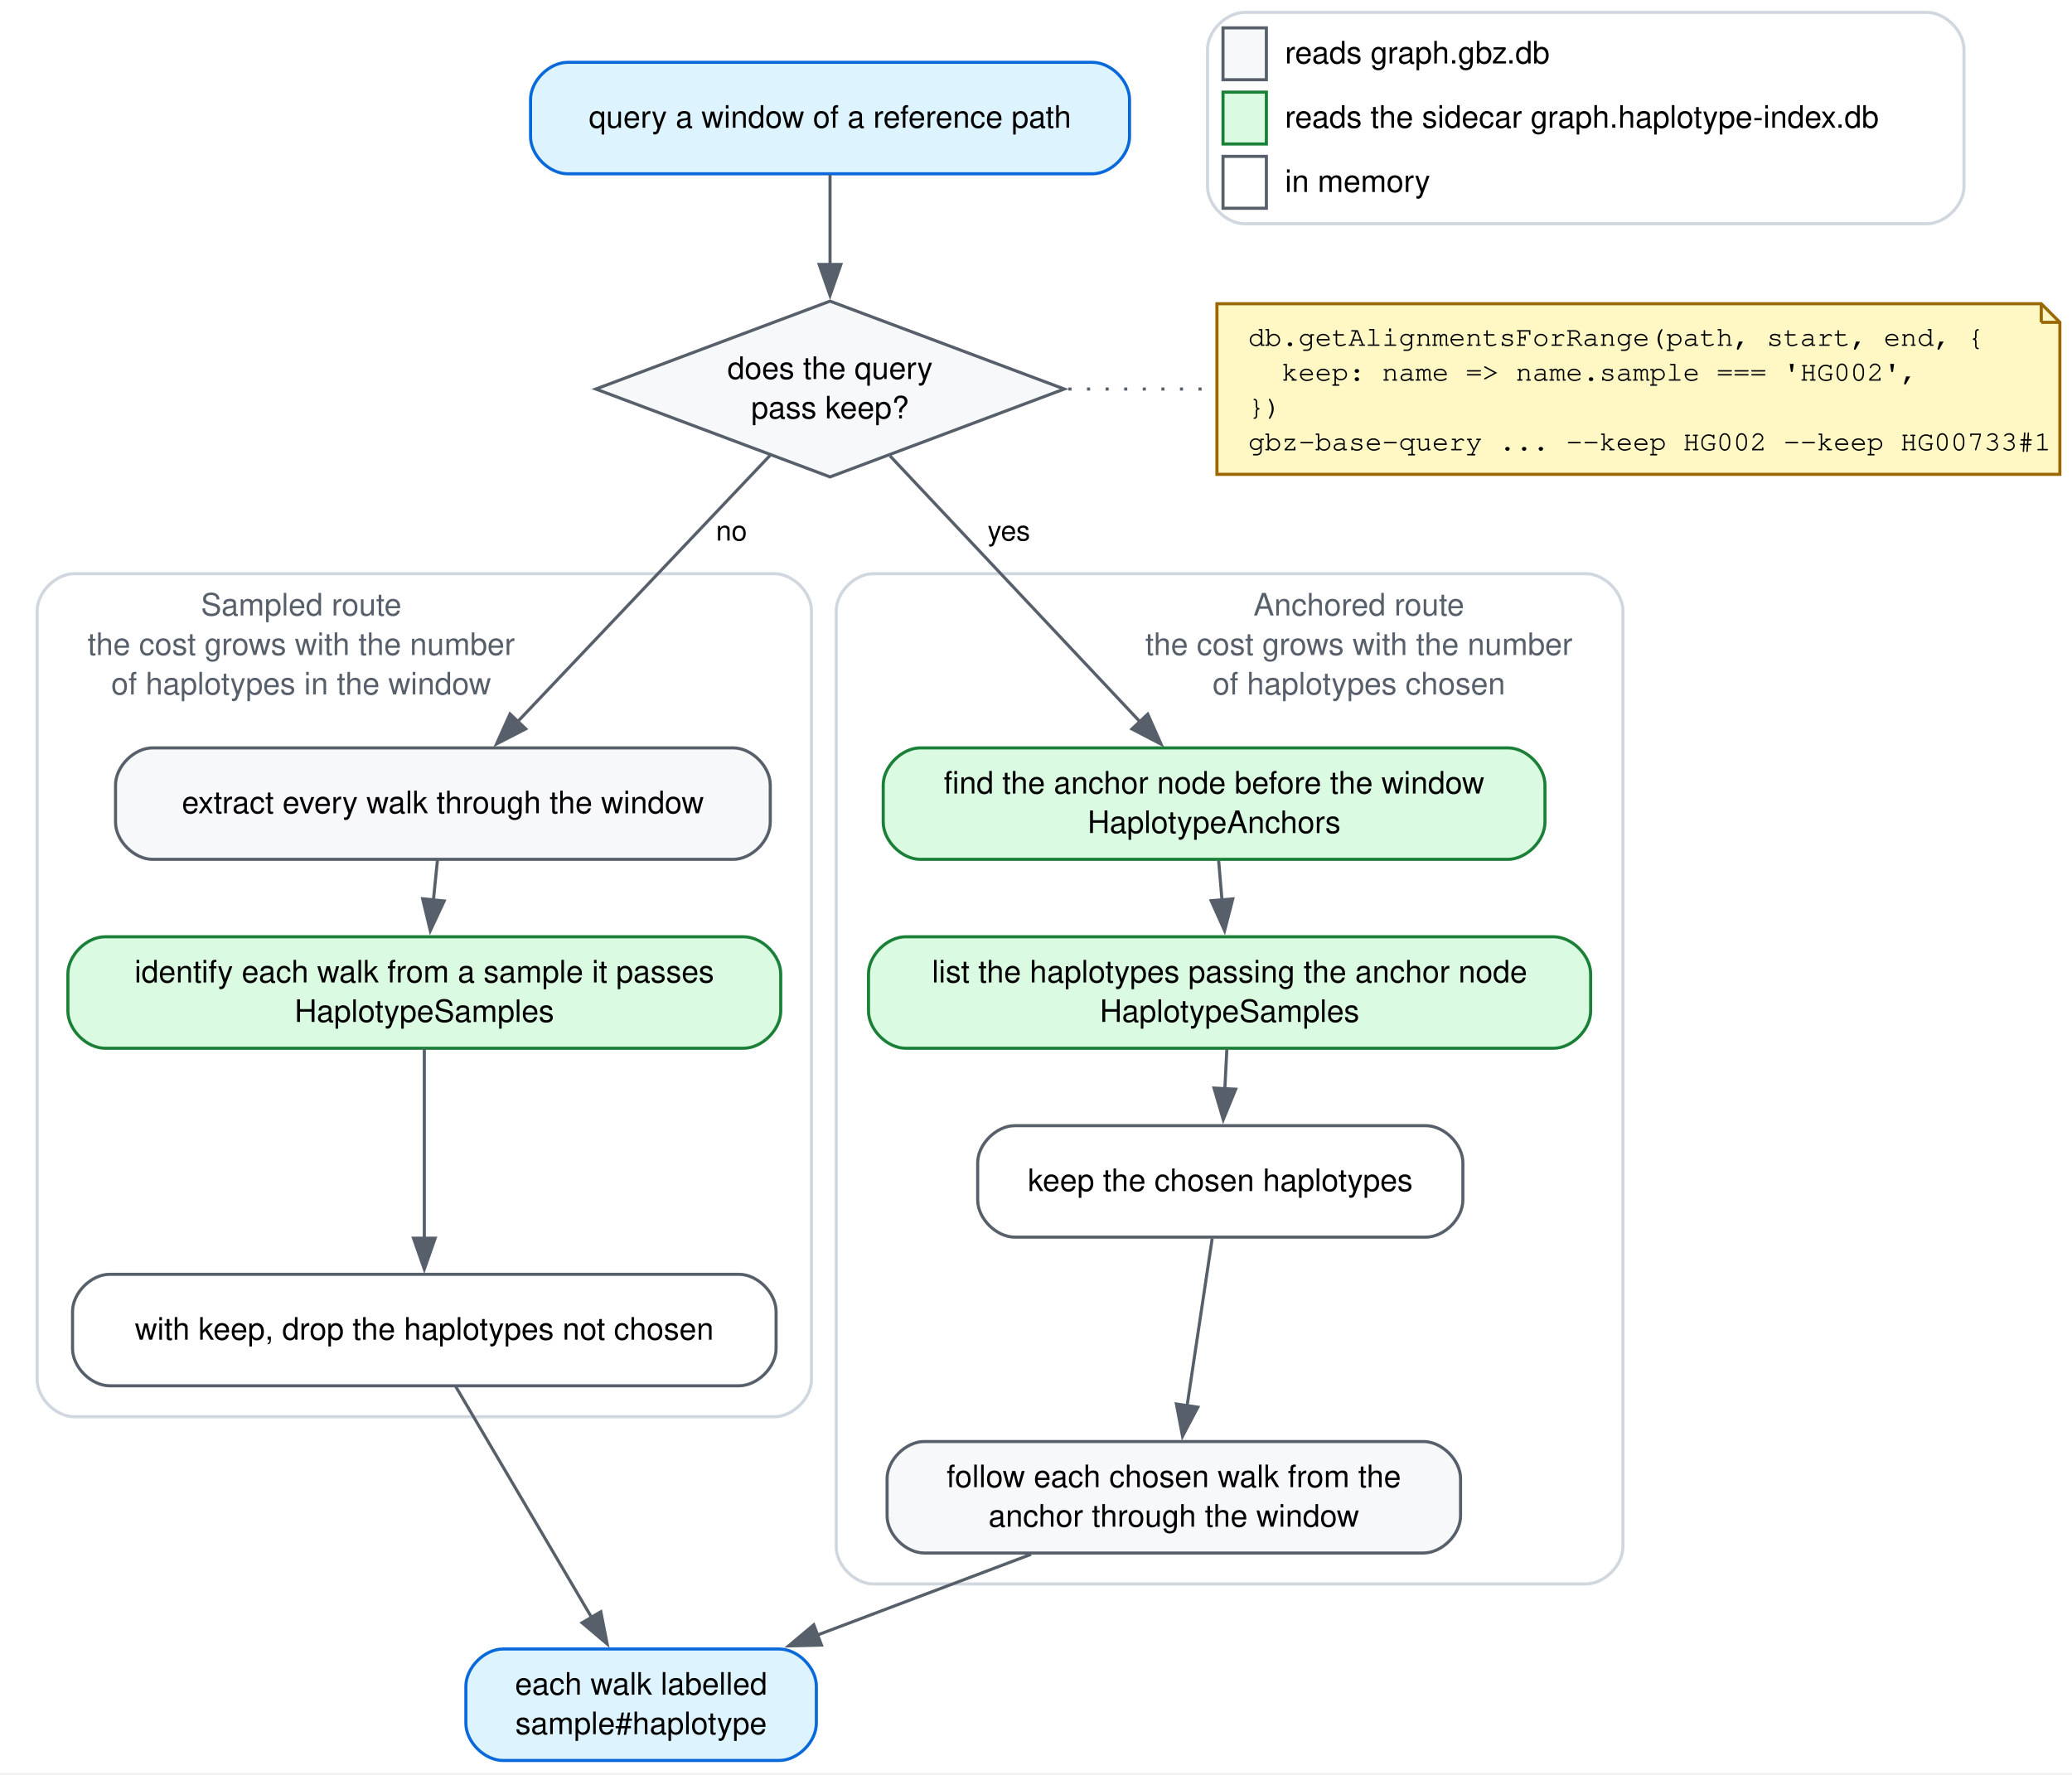
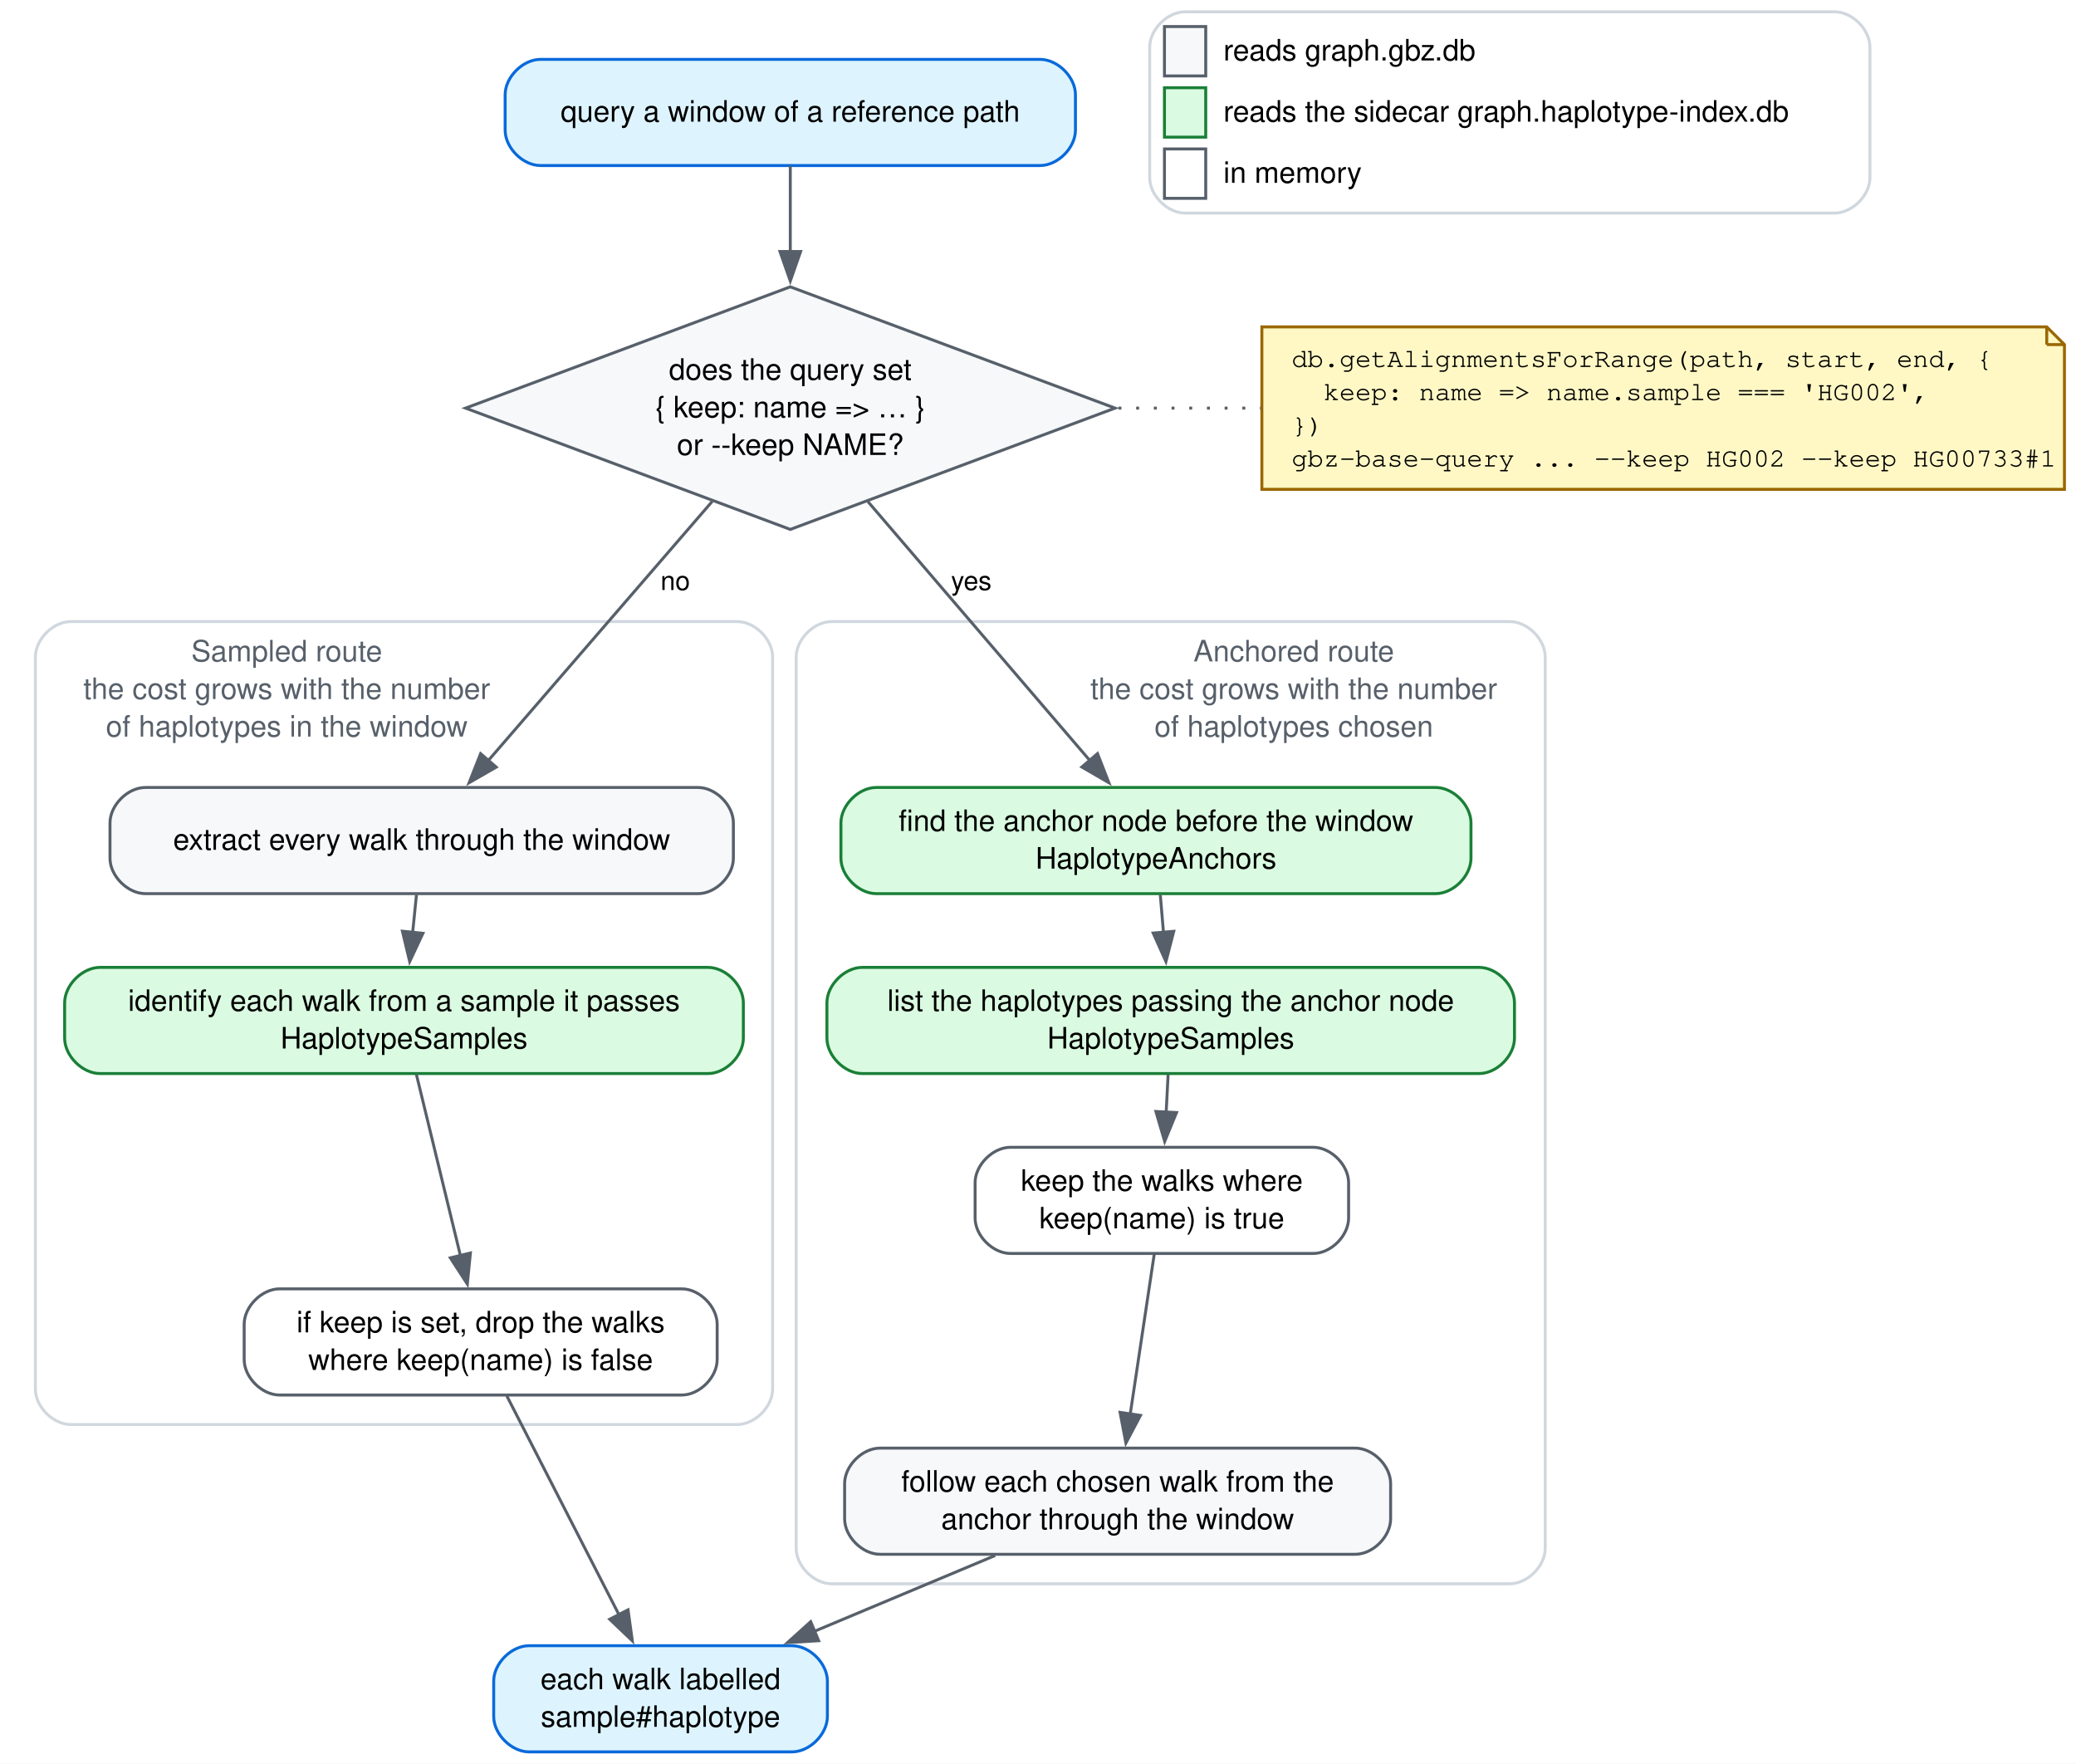
- <svg xmlns="http://www.w3.org/2000/svg" width="669pt" height="573pt" viewBox="0.00 0.00 669.00 573.00">
-   <g id="graph0" class="graph" transform="scale(1 1) rotate(0) translate(4 568.51)">
-     <polygon fill="white" stroke="none" points="-4,4 -4,-568.51 665.08,-568.51 665.08,4 -4,4" />
+ <svg xmlns="http://www.w3.org/2000/svg" width="704pt" height="598pt" viewBox="0.00 0.00 704.00 598.00">
+   <g id="graph0" class="graph" transform="scale(1 1) rotate(0) translate(4 594.01)">
+     <polygon fill="white" stroke="none" points="-4,4 -4,-594.01 700.08,-594.01 700.08,4 -4,4" />
    <g id="clust3" class="cluster">
      <path fill="white" stroke="#d0d7de" d="M20,-111C20,-111 246,-111 246,-111 252,-111 258,-117 258,-123 258,-123 258,-371.25 258,-371.25 258,-377.25 252,-383.25 246,-383.25 246,-383.25 20,-383.25 20,-383.25 14,-383.25 8,-377.25 8,-371.25 8,-371.25 8,-123 8,-123 8,-117 14,-111 20,-111" />
      <text xml:space="preserve" text-anchor="middle" x="93.25" y="-369.75" font-family="Helvetica,sans-Serif" font-size="10.00" fill="#57606a">Sampled route</text>
      <text xml:space="preserve" text-anchor="middle" x="93.25" y="-357" font-family="Helvetica,sans-Serif" font-size="10.00" fill="#57606a">the cost grows with the number</text>
      <text xml:space="preserve" text-anchor="middle" x="93.25" y="-344.25" font-family="Helvetica,sans-Serif" font-size="10.00" fill="#57606a">of haplotypes in the window</text>
    </g>
    <g id="clust4" class="cluster">
      <path fill="white" stroke="#d0d7de" d="M278,-57C278,-57 508,-57 508,-57 514,-57 520,-63 520,-69 520,-69 520,-371.25 520,-371.25 520,-377.25 514,-383.25 508,-383.25 508,-383.25 278,-383.25 278,-383.25 272,-383.25 266,-377.25 266,-371.25 266,-371.25 266,-69 266,-69 266,-63 272,-57 278,-57" />
      <text xml:space="preserve" text-anchor="middle" x="434.75" y="-369.75" font-family="Helvetica,sans-Serif" font-size="10.00" fill="#57606a">Anchored route</text>
      <text xml:space="preserve" text-anchor="middle" x="434.75" y="-357" font-family="Helvetica,sans-Serif" font-size="10.00" fill="#57606a">the cost grows with the number</text>
      <text xml:space="preserve" text-anchor="middle" x="434.75" y="-344.25" font-family="Helvetica,sans-Serif" font-size="10.00" fill="#57606a">of haplotypes chosen</text>
    </g>
    <g id="node1" class="node">
-       <path fill="#ddf4ff" stroke="#0969da" d="M348.7,-548.38C348.7,-548.38 179.3,-548.38 179.3,-548.38 173.3,-548.38 167.3,-542.38 167.3,-536.38 167.3,-536.38 167.3,-524.38 167.3,-524.38 167.3,-518.38 173.3,-512.38 179.3,-512.38 179.3,-512.38 348.7,-512.38 348.7,-512.38 354.7,-512.38 360.7,-518.38 360.7,-524.38 360.7,-524.38 360.7,-536.38 360.7,-536.38 360.7,-542.38 354.7,-548.38 348.7,-548.38" />
-       <text xml:space="preserve" text-anchor="middle" x="264" y="-527.26" font-family="Helvetica,sans-Serif" font-size="10.00">query a window of a reference path</text>
+       <path fill="#ddf4ff" stroke="#0969da" d="M348.7,-573.88C348.7,-573.88 179.3,-573.88 179.3,-573.88 173.3,-573.88 167.3,-567.88 167.3,-561.88 167.3,-561.88 167.3,-549.88 167.3,-549.88 167.3,-543.88 173.3,-537.88 179.3,-537.88 179.3,-537.88 348.7,-537.88 348.7,-537.88 354.7,-537.88 360.7,-543.88 360.7,-549.88 360.7,-549.88 360.7,-561.88 360.7,-561.88 360.7,-567.88 354.7,-573.88 348.7,-573.88" />
+       <text xml:space="preserve" text-anchor="middle" x="264" y="-552.76" font-family="Helvetica,sans-Serif" font-size="10.00">query a window of a reference path</text>
    </g>
    <g id="node2" class="node">
-       <polygon fill="#f6f8fa" stroke="#57606a" points="264,-471.26 188.37,-442.88 264,-414.5 339.63,-442.88 264,-471.26" />
-       <text xml:space="preserve" text-anchor="middle" x="264" y="-446.13" font-family="Helvetica,sans-Serif" font-size="10.00">does the query</text>
-       <text xml:space="preserve" text-anchor="middle" x="264" y="-433.38" font-family="Helvetica,sans-Serif" font-size="10.00">pass keep?</text>
+       <polygon fill="#f6f8fa" stroke="#57606a" points="264,-496.76 153.87,-455.63 264,-414.5 374.13,-455.63 264,-496.76" />
+       <text xml:space="preserve" text-anchor="middle" x="264" y="-465.25" font-family="Helvetica,sans-Serif" font-size="10.00">does the query set</text>
+       <text xml:space="preserve" text-anchor="middle" x="264" y="-452.5" font-family="Helvetica,sans-Serif" font-size="10.00">{ keep: name =&gt; … }</text>
+       <text xml:space="preserve" text-anchor="middle" x="264" y="-439.75" font-family="Helvetica,sans-Serif" font-size="10.00">or --keep NAME?</text>
    </g>
    <g id="edge2" class="edge">
-       <path fill="none" stroke="#57606a" d="M264,-512.08C264,-503.64 264,-493.13 264,-482.9" />
-       <polygon fill="#57606a" stroke="#57606a" points="267.5,-483.11 264,-473.11 260.5,-483.11 267.5,-483.11" />
+       <path fill="none" stroke="#57606a" d="M264,-537.77C264,-529.53 264,-519.17 264,-508.63" />
+       <polygon fill="#57606a" stroke="#57606a" points="267.5,-508.73 264,-498.73 260.5,-508.73 267.5,-508.73" />
    </g>
    <g id="node3" class="node">
-       <polygon fill="#fff8c5" stroke="#9a6700" points="655.08,-470.42 388.92,-470.42 388.92,-415.34 661.08,-415.34 661.08,-464.42 655.08,-470.42" />
-       <polyline fill="none" stroke="#9a6700" points="655.08,-470.42 655.08,-464.42" />
-       <polyline fill="none" stroke="#9a6700" points="661.08,-464.42 655.08,-464.42" />
-       <text xml:space="preserve" text-anchor="start" x="399" y="-456.83" font-family="Courier,monospace" font-size="9.00">db.getAlignmentsForRange(path, start, end, {</text>
-       <text xml:space="preserve" text-anchor="start" x="399" y="-445.58" font-family="Courier,monospace" font-size="9.00">  keep: name =&gt; name.sample === 'HG002',</text>
-       <text xml:space="preserve" text-anchor="start" x="399" y="-434.33" font-family="Courier,monospace" font-size="9.00">})</text>
-       <text xml:space="preserve" text-anchor="start" x="399" y="-423.08" font-family="Courier,monospace" font-size="9.00">gbz-base-query ... --keep HG002 --keep HG00733#1</text>
+       <polygon fill="#fff8c5" stroke="#9a6700" points="690.08,-483.17 423.92,-483.17 423.92,-428.09 696.08,-428.09 696.08,-477.17 690.08,-483.17" />
+       <polyline fill="none" stroke="#9a6700" points="690.08,-483.17 690.08,-477.17" />
+       <polyline fill="none" stroke="#9a6700" points="696.08,-477.17 690.08,-477.17" />
+       <text xml:space="preserve" text-anchor="start" x="434" y="-469.58" font-family="Courier,monospace" font-size="9.00">db.getAlignmentsForRange(path, start, end, {</text>
+       <text xml:space="preserve" text-anchor="start" x="434" y="-458.33" font-family="Courier,monospace" font-size="9.00">  keep: name =&gt; name.sample === 'HG002',</text>
+       <text xml:space="preserve" text-anchor="start" x="434" y="-447.08" font-family="Courier,monospace" font-size="9.00">})</text>
+       <text xml:space="preserve" text-anchor="start" x="434" y="-435.83" font-family="Courier,monospace" font-size="9.00">gbz-base-query ... --keep HG002 --keep HG00733#1</text>
    </g>
    <g id="edge1" class="edge">
-       <path fill="none" stroke="#57606a" stroke-dasharray="1,5" d="M340.97,-442.88C356.91,-442.88 372.84,-442.88 388.78,-442.88" />
+       <path fill="none" stroke="#57606a" stroke-dasharray="1,5" d="M375.29,-455.63C391.4,-455.63 407.52,-455.63 423.63,-455.63" />
    </g>
    <g id="node6" class="node">
      <path fill="#f6f8fa" stroke="#57606a" d="M232.7,-327C232.7,-327 45.3,-327 45.3,-327 39.3,-327 33.3,-321 33.3,-315 33.3,-315 33.3,-303 33.3,-303 33.3,-297 39.3,-291 45.3,-291 45.3,-291 232.7,-291 232.7,-291 238.7,-291 244.7,-297 244.7,-303 244.7,-303 244.7,-315 244.7,-315 244.7,-321 238.7,-327 232.7,-327" />
      <text xml:space="preserve" text-anchor="middle" x="139" y="-305.88" font-family="Helvetica,sans-Serif" font-size="10.00">extract every walk through the window</text>
    </g>
    <g id="edge8" class="edge">
-       <path fill="none" stroke="#57606a" d="M244.74,-421.56C222.81,-398.42 186.95,-360.59 163.16,-335.49" />
-       <polygon fill="#57606a" stroke="#57606a" points="165.75,-333.14 156.33,-328.29 160.67,-337.95 165.75,-333.14" />
-       <text xml:space="preserve" text-anchor="middle" x="232.19" y="-393.95" font-family="Helvetica,sans-Serif" font-size="9.00"> no </text>
+       <path fill="none" stroke="#57606a" d="M237.49,-423.96C214.9,-397.81 182.78,-360.66 161.44,-335.96" />
+       <polygon fill="#57606a" stroke="#57606a" points="164.28,-333.9 155.09,-328.62 158.98,-338.47 164.28,-333.9" />
+       <text xml:space="preserve" text-anchor="middle" x="225" y="-393.95" font-family="Helvetica,sans-Serif" font-size="9.00"> no </text>
    </g>
    <g id="node9" class="node">
      <path fill="#dafbe1" stroke="#1a7f37" d="M482.83,-327C482.83,-327 293.17,-327 293.17,-327 287.17,-327 281.17,-321 281.17,-315 281.17,-315 281.17,-303 281.17,-303 281.17,-297 287.17,-291 293.17,-291 293.17,-291 482.83,-291 482.83,-291 488.83,-291 494.83,-297 494.83,-303 494.83,-303 494.83,-315 494.83,-315 494.83,-321 488.83,-327 482.83,-327" />
      <text xml:space="preserve" text-anchor="middle" x="388" y="-312.25" font-family="Helvetica,sans-Serif" font-size="10.00">find the anchor node before the window</text>
      <text xml:space="preserve" text-anchor="middle" x="388" y="-299.5" font-family="Helvetica,sans-Serif" font-size="10.00">HaplotypeAnchors</text>
    </g>
    <g id="edge9" class="edge">
-       <path fill="none" stroke="#57606a" d="M283.38,-421.27C305.19,-398.07 340.65,-360.36 364.14,-335.37" />
-       <polygon fill="#57606a" stroke="#57606a" points="366.58,-337.89 370.88,-328.21 361.48,-333.1 366.58,-337.89" />
-       <text xml:space="preserve" text-anchor="middle" x="321.75" y="-393.95" font-family="Helvetica,sans-Serif" font-size="9.00"> yes </text>
+       <path fill="none" stroke="#57606a" d="M290.3,-423.96C312.71,-397.81 344.57,-360.66 365.74,-335.96" />
+       <polygon fill="#57606a" stroke="#57606a" points="368.18,-338.49 372.03,-328.62 362.87,-333.94 368.18,-338.49" />
+       <text xml:space="preserve" text-anchor="middle" x="325.39" y="-393.95" font-family="Helvetica,sans-Serif" font-size="9.00"> yes </text>
    </g>
    <g id="node4" class="node">
-       <path fill="#ddf4ff" stroke="#0969da" d="M247.58,-36C247.58,-36 158.42,-36 158.42,-36 152.42,-36 146.42,-30 146.42,-24 146.42,-24 146.42,-12 146.42,-12 146.42,-6 152.42,0 158.42,0 158.42,0 247.58,0 247.58,0 253.58,0 259.58,-6 259.58,-12 259.58,-12 259.58,-24 259.58,-24 259.58,-30 253.58,-36 247.58,-36" />
-       <text xml:space="preserve" text-anchor="middle" x="203" y="-21.25" font-family="Helvetica,sans-Serif" font-size="10.00">each walk labelled</text>
-       <text xml:space="preserve" text-anchor="middle" x="203" y="-8.5" font-family="Helvetica,sans-Serif" font-size="10.00">sample#haplotype</text>
+       <path fill="#ddf4ff" stroke="#0969da" d="M264.58,-36C264.58,-36 175.42,-36 175.42,-36 169.42,-36 163.42,-30 163.42,-24 163.42,-24 163.42,-12 163.42,-12 163.42,-6 169.42,0 175.42,0 175.42,0 264.58,0 264.58,0 270.58,0 276.58,-6 276.58,-12 276.58,-12 276.58,-24 276.58,-24 276.58,-30 270.58,-36 264.58,-36" />
+       <text xml:space="preserve" text-anchor="middle" x="220" y="-21.25" font-family="Helvetica,sans-Serif" font-size="10.00">each walk labelled</text>
+       <text xml:space="preserve" text-anchor="middle" x="220" y="-8.5" font-family="Helvetica,sans-Serif" font-size="10.00">sample#haplotype</text>
    </g>
    <g id="node5" class="node">
-       <polygon fill="#f6f8fa" stroke="none" points="390.88,-542.76 390.88,-559.51 404.88,-559.51 404.88,-542.76 390.88,-542.76" />
-       <polygon fill="none" stroke="#57606a" points="390.88,-542.76 390.88,-559.51 404.88,-559.51 404.88,-542.76 390.88,-542.76" />
-       <text xml:space="preserve" text-anchor="start" x="410.88" y="-548.01" font-family="Helvetica,sans-Serif" font-size="10.00">reads graph.gbz.db</text>
-       <polygon fill="#dafbe1" stroke="none" points="390.88,-522.01 390.88,-538.76 404.88,-538.76 404.88,-522.01 390.88,-522.01" />
-       <polygon fill="none" stroke="#1a7f37" points="390.88,-522.01 390.88,-538.76 404.88,-538.76 404.88,-522.01 390.88,-522.01" />
-       <text xml:space="preserve" text-anchor="start" x="410.88" y="-527.26" font-family="Helvetica,sans-Serif" font-size="10.00">reads the sidecar graph.haplotype-index.db</text>
-       <polygon fill="white" stroke="none" points="390.88,-501.26 390.88,-518.01 404.88,-518.01 404.88,-501.26 390.88,-501.26" />
-       <polygon fill="none" stroke="#57606a" points="390.88,-501.26 390.88,-518.01 404.88,-518.01 404.88,-501.26 390.88,-501.26" />
-       <text xml:space="preserve" text-anchor="start" x="410.88" y="-506.51" font-family="Helvetica,sans-Serif" font-size="10.00">in memory</text>
-       <path fill="none" stroke="#d0d7de" d="M397.88,-496.26C397.88,-496.26 618.12,-496.26 618.12,-496.26 624.12,-496.26 630.12,-502.26 630.12,-508.26 630.12,-508.26 630.12,-552.51 630.12,-552.51 630.12,-558.51 624.12,-564.51 618.12,-564.51 618.12,-564.51 397.88,-564.51 397.88,-564.51 391.88,-564.51 385.88,-558.51 385.88,-552.51 385.88,-552.51 385.88,-508.26 385.88,-508.26 385.88,-502.26 391.88,-496.26 397.88,-496.26" />
+       <polygon fill="#f6f8fa" stroke="none" points="390.88,-568.26 390.88,-585.01 404.88,-585.01 404.88,-568.26 390.88,-568.26" />
+       <polygon fill="none" stroke="#57606a" points="390.88,-568.26 390.88,-585.01 404.88,-585.01 404.88,-568.26 390.88,-568.26" />
+       <text xml:space="preserve" text-anchor="start" x="410.88" y="-573.51" font-family="Helvetica,sans-Serif" font-size="10.00">reads graph.gbz.db</text>
+       <polygon fill="#dafbe1" stroke="none" points="390.88,-547.51 390.88,-564.26 404.88,-564.26 404.88,-547.51 390.88,-547.51" />
+       <polygon fill="none" stroke="#1a7f37" points="390.88,-547.51 390.88,-564.26 404.88,-564.26 404.88,-547.51 390.88,-547.51" />
+       <text xml:space="preserve" text-anchor="start" x="410.88" y="-552.76" font-family="Helvetica,sans-Serif" font-size="10.00">reads the sidecar graph.haplotype-index.db</text>
+       <polygon fill="white" stroke="none" points="390.88,-526.76 390.88,-543.51 404.88,-543.51 404.88,-526.76 390.88,-526.76" />
+       <polygon fill="none" stroke="#57606a" points="390.88,-526.76 390.88,-543.51 404.88,-543.51 404.88,-526.76 390.88,-526.76" />
+       <text xml:space="preserve" text-anchor="start" x="410.88" y="-532.01" font-family="Helvetica,sans-Serif" font-size="10.00">in memory</text>
+       <path fill="none" stroke="#d0d7de" d="M397.88,-521.76C397.88,-521.76 618.12,-521.76 618.12,-521.76 624.12,-521.76 630.12,-527.76 630.12,-533.76 630.12,-533.76 630.12,-578.01 630.12,-578.01 630.12,-584.01 624.12,-590.01 618.12,-590.01 618.12,-590.01 397.88,-590.01 397.88,-590.01 391.88,-590.01 385.88,-584.01 385.88,-578.01 385.88,-578.01 385.88,-533.76 385.88,-533.76 385.88,-527.76 391.88,-521.76 397.88,-521.76" />
    </g>
    <g id="node7" class="node">
      <path fill="#dafbe1" stroke="#1a7f37" d="M236.08,-266C236.08,-266 29.92,-266 29.92,-266 23.92,-266 17.92,-260 17.92,-254 17.92,-254 17.92,-242 17.92,-242 17.92,-236 23.92,-230 29.92,-230 29.92,-230 236.08,-230 236.08,-230 242.08,-230 248.08,-236 248.08,-242 248.08,-242 248.08,-254 248.08,-254 248.08,-260 242.08,-266 236.08,-266" />
      <text xml:space="preserve" text-anchor="middle" x="133" y="-251.25" font-family="Helvetica,sans-Serif" font-size="10.00">identify each walk from a sample it passes</text>
      <text xml:space="preserve" text-anchor="middle" x="133" y="-238.5" font-family="Helvetica,sans-Serif" font-size="10.00">HaplotypeSamples</text>
    </g>
    <g id="edge3" class="edge">
      <path fill="none" stroke="#57606a" d="M137.23,-290.62C136.82,-286.57 136.37,-282.16 135.93,-277.77" />
      <polygon fill="#57606a" stroke="#57606a" points="139.42,-277.56 134.93,-267.97 132.46,-278.27 139.42,-277.56" />
    </g>
    <g id="node8" class="node">
-       <path fill="white" stroke="#57606a" d="M234.58,-157C234.58,-157 31.42,-157 31.42,-157 25.42,-157 19.42,-151 19.42,-145 19.42,-145 19.42,-133 19.42,-133 19.42,-127 25.42,-121 31.42,-121 31.42,-121 234.58,-121 234.58,-121 240.58,-121 246.58,-127 246.58,-133 246.58,-133 246.58,-145 246.58,-145 246.58,-151 240.58,-157 234.58,-157" />
-       <text xml:space="preserve" text-anchor="middle" x="133" y="-135.88" font-family="Helvetica,sans-Serif" font-size="10.00">with keep, drop the haplotypes not chosen</text>
+       <path fill="white" stroke="#57606a" d="M227.2,-157C227.2,-157 90.8,-157 90.8,-157 84.8,-157 78.8,-151 78.8,-145 78.8,-145 78.8,-133 78.8,-133 78.8,-127 84.8,-121 90.8,-121 90.8,-121 227.2,-121 227.2,-121 233.2,-121 239.2,-127 239.2,-133 239.2,-133 239.2,-145 239.2,-145 239.2,-151 233.2,-157 227.2,-157" />
+       <text xml:space="preserve" text-anchor="middle" x="159" y="-142.25" font-family="Helvetica,sans-Serif" font-size="10.00">if keep is set, drop the walks</text>
+       <text xml:space="preserve" text-anchor="middle" x="159" y="-129.5" font-family="Helvetica,sans-Serif" font-size="10.00">where keep(name) is false</text>
    </g>
    <g id="edge4" class="edge">
-       <path fill="none" stroke="#57606a" d="M133,-229.81C133,-213.27 133,-187.98 133,-168.44" />
-       <polygon fill="#57606a" stroke="#57606a" points="136.5,-168.66 133,-158.66 129.5,-168.66 136.5,-168.66" />
+       <path fill="none" stroke="#57606a" d="M137.18,-229.81C141.21,-213.2 147.4,-187.74 152.16,-168.16" />
+       <polygon fill="#57606a" stroke="#57606a" points="155.52,-169.16 154.48,-158.62 148.71,-167.51 155.52,-169.16" />
    </g>
    <g id="edge10" class="edge">
-       <path fill="none" stroke="#57606a" d="M143.18,-120.7C154.69,-101.13 173.57,-69.02 187.05,-46.12" />
-       <polygon fill="#57606a" stroke="#57606a" points="189.99,-48.02 192.04,-37.63 183.95,-44.47 189.99,-48.02" />
+       <path fill="none" stroke="#57606a" d="M167.87,-120.7C177.85,-101.22 194.21,-69.31 205.94,-46.43" />
+       <polygon fill="#57606a" stroke="#57606a" points="208.98,-48.17 210.43,-37.67 202.75,-44.97 208.98,-48.17" />
    </g>
    <g id="node10" class="node">
      <path fill="#dafbe1" stroke="#1a7f37" d="M497.58,-266C497.58,-266 288.42,-266 288.42,-266 282.42,-266 276.42,-260 276.42,-254 276.42,-254 276.42,-242 276.42,-242 276.42,-236 282.42,-230 288.42,-230 288.42,-230 497.58,-230 497.58,-230 503.58,-230 509.58,-236 509.58,-242 509.58,-242 509.58,-254 509.58,-254 509.58,-260 503.58,-266 497.58,-266" />
      <text xml:space="preserve" text-anchor="middle" x="393" y="-251.25" font-family="Helvetica,sans-Serif" font-size="10.00">list the haplotypes passing the anchor node</text>
      <text xml:space="preserve" text-anchor="middle" x="393" y="-238.5" font-family="Helvetica,sans-Serif" font-size="10.00">HaplotypeSamples</text>
    </g>
    <g id="edge5" class="edge">
      <path fill="none" stroke="#57606a" d="M389.47,-290.62C389.82,-286.57 390.19,-282.16 390.56,-277.77" />
      <polygon fill="#57606a" stroke="#57606a" points="394.04,-278.23 391.39,-267.97 387.06,-277.64 394.04,-278.23" />
    </g>
    <g id="node11" class="node">
-       <path fill="white" stroke="#57606a" d="M456.33,-205C456.33,-205 323.67,-205 323.67,-205 317.67,-205 311.67,-199 311.67,-193 311.67,-193 311.67,-181 311.67,-181 311.67,-175 317.67,-169 323.67,-169 323.67,-169 456.33,-169 456.33,-169 462.33,-169 468.33,-175 468.33,-181 468.33,-181 468.33,-193 468.33,-193 468.33,-199 462.33,-205 456.33,-205" />
-       <text xml:space="preserve" text-anchor="middle" x="390" y="-183.88" font-family="Helvetica,sans-Serif" font-size="10.00">keep the chosen haplotypes</text>
+       <path fill="white" stroke="#57606a" d="M441.33,-205C441.33,-205 338.67,-205 338.67,-205 332.67,-205 326.67,-199 326.67,-193 326.67,-193 326.67,-181 326.67,-181 326.67,-175 332.67,-169 338.67,-169 338.67,-169 441.33,-169 441.33,-169 447.33,-169 453.33,-175 453.33,-181 453.33,-181 453.33,-193 453.33,-193 453.33,-199 447.33,-205 441.33,-205" />
+       <text xml:space="preserve" text-anchor="middle" x="390" y="-190.25" font-family="Helvetica,sans-Serif" font-size="10.00">keep the walks where</text>
+       <text xml:space="preserve" text-anchor="middle" x="390" y="-177.5" font-family="Helvetica,sans-Serif" font-size="10.00">keep(name) is true</text>
    </g>
    <g id="edge6" class="edge">
      <path fill="none" stroke="#57606a" d="M392.12,-229.62C391.91,-225.57 391.69,-221.16 391.46,-216.77" />
      <polygon fill="#57606a" stroke="#57606a" points="394.97,-216.78 390.96,-206.97 387.98,-217.14 394.97,-216.78" />
    </g>
    <g id="node12" class="node">
      <path fill="#f6f8fa" stroke="#57606a" d="M455.58,-103C455.58,-103 294.42,-103 294.42,-103 288.42,-103 282.42,-97 282.42,-91 282.42,-91 282.42,-79 282.42,-79 282.42,-73 288.42,-67 294.42,-67 294.42,-67 455.58,-67 455.58,-67 461.58,-67 467.58,-73 467.58,-79 467.58,-79 467.58,-91 467.58,-91 467.58,-97 461.58,-103 455.58,-103" />
      <text xml:space="preserve" text-anchor="middle" x="375" y="-88.25" font-family="Helvetica,sans-Serif" font-size="10.00">follow each chosen walk from the</text>
      <text xml:space="preserve" text-anchor="middle" x="375" y="-75.5" font-family="Helvetica,sans-Serif" font-size="10.00">anchor through the window</text>
    </g>
    <g id="edge7" class="edge">
      <path fill="none" stroke="#57606a" d="M387.39,-168.58C385.15,-153.67 381.89,-131.91 379.27,-114.47" />
      <polygon fill="#57606a" stroke="#57606a" points="382.75,-114.09 377.81,-104.72 375.83,-115.12 382.75,-114.09" />
    </g>
    <g id="edge11" class="edge">
-       <path fill="none" stroke="#57606a" d="M328.91,-66.58C307.7,-58.57 282.33,-48.98 259.94,-40.52" />
-       <polygon fill="#57606a" stroke="#57606a" points="261.23,-37.26 250.64,-37 258.75,-43.81 261.23,-37.26" />
+       <path fill="none" stroke="#57606a" d="M333.46,-66.58C314.61,-58.68 292.11,-49.24 272.14,-40.87" />
+       <polygon fill="#57606a" stroke="#57606a" points="273.62,-37.69 263.05,-37.05 270.92,-44.15 273.62,-37.69" />
    </g>
  </g>
</svg>
